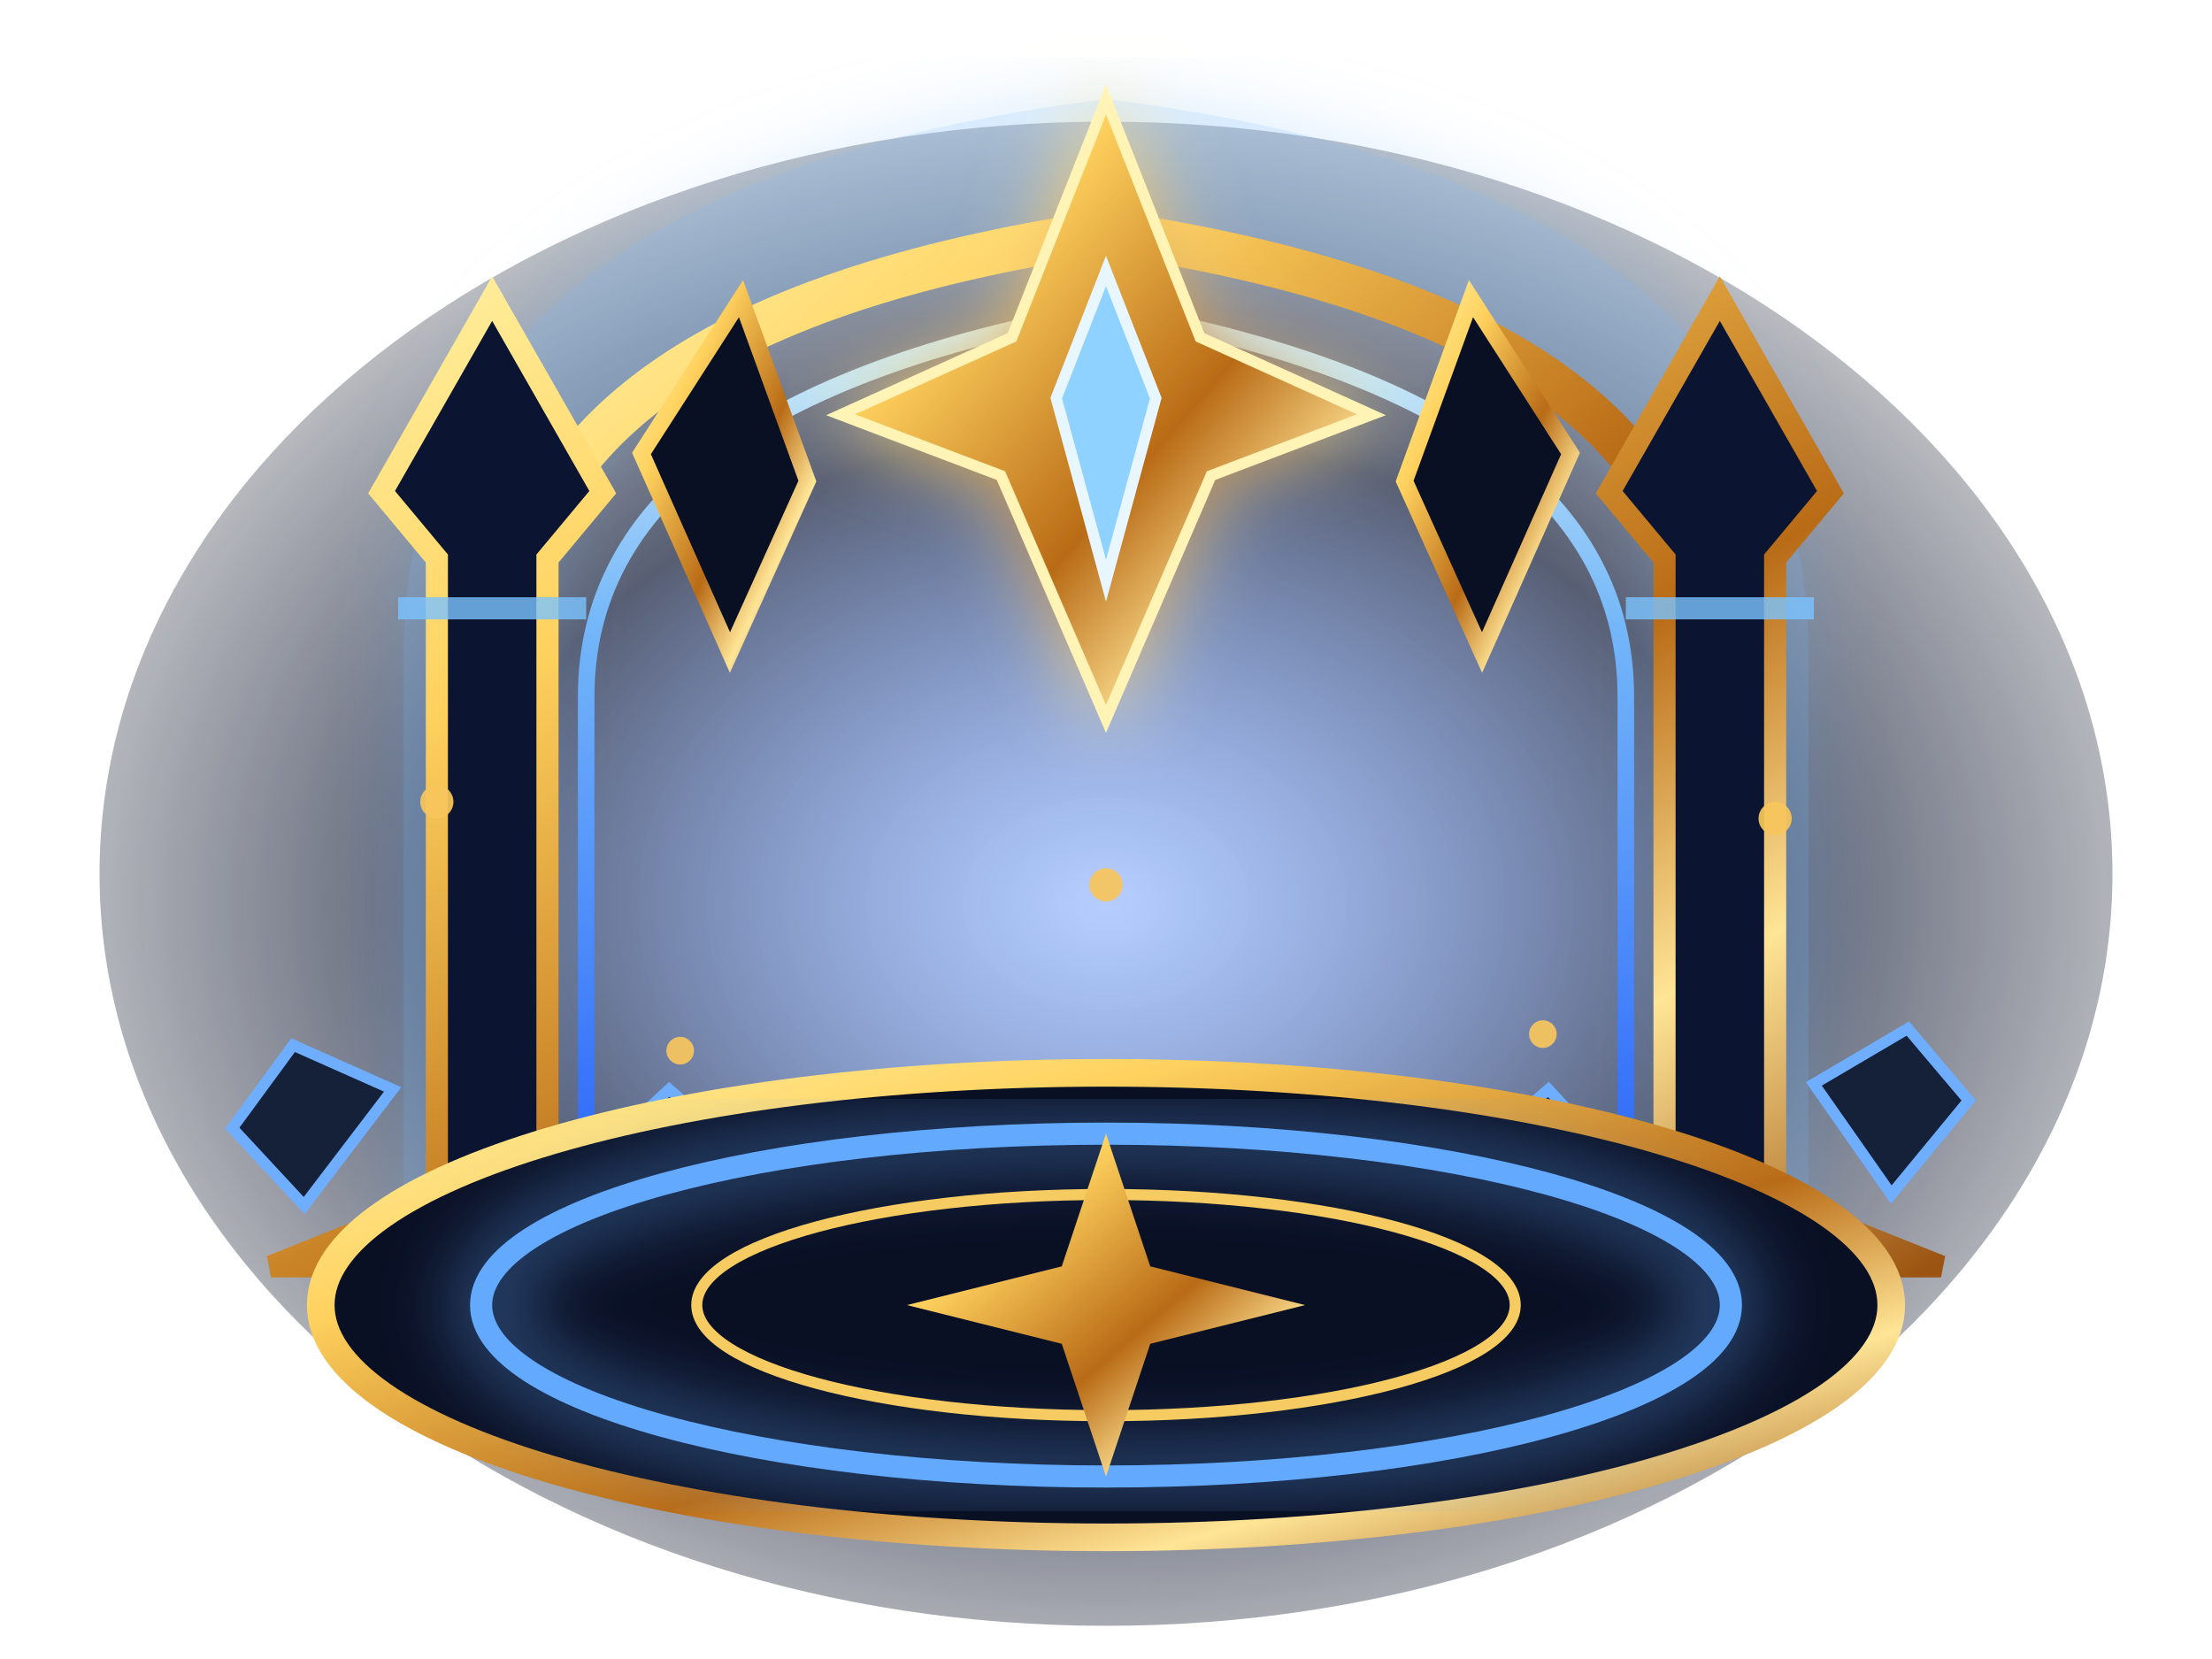
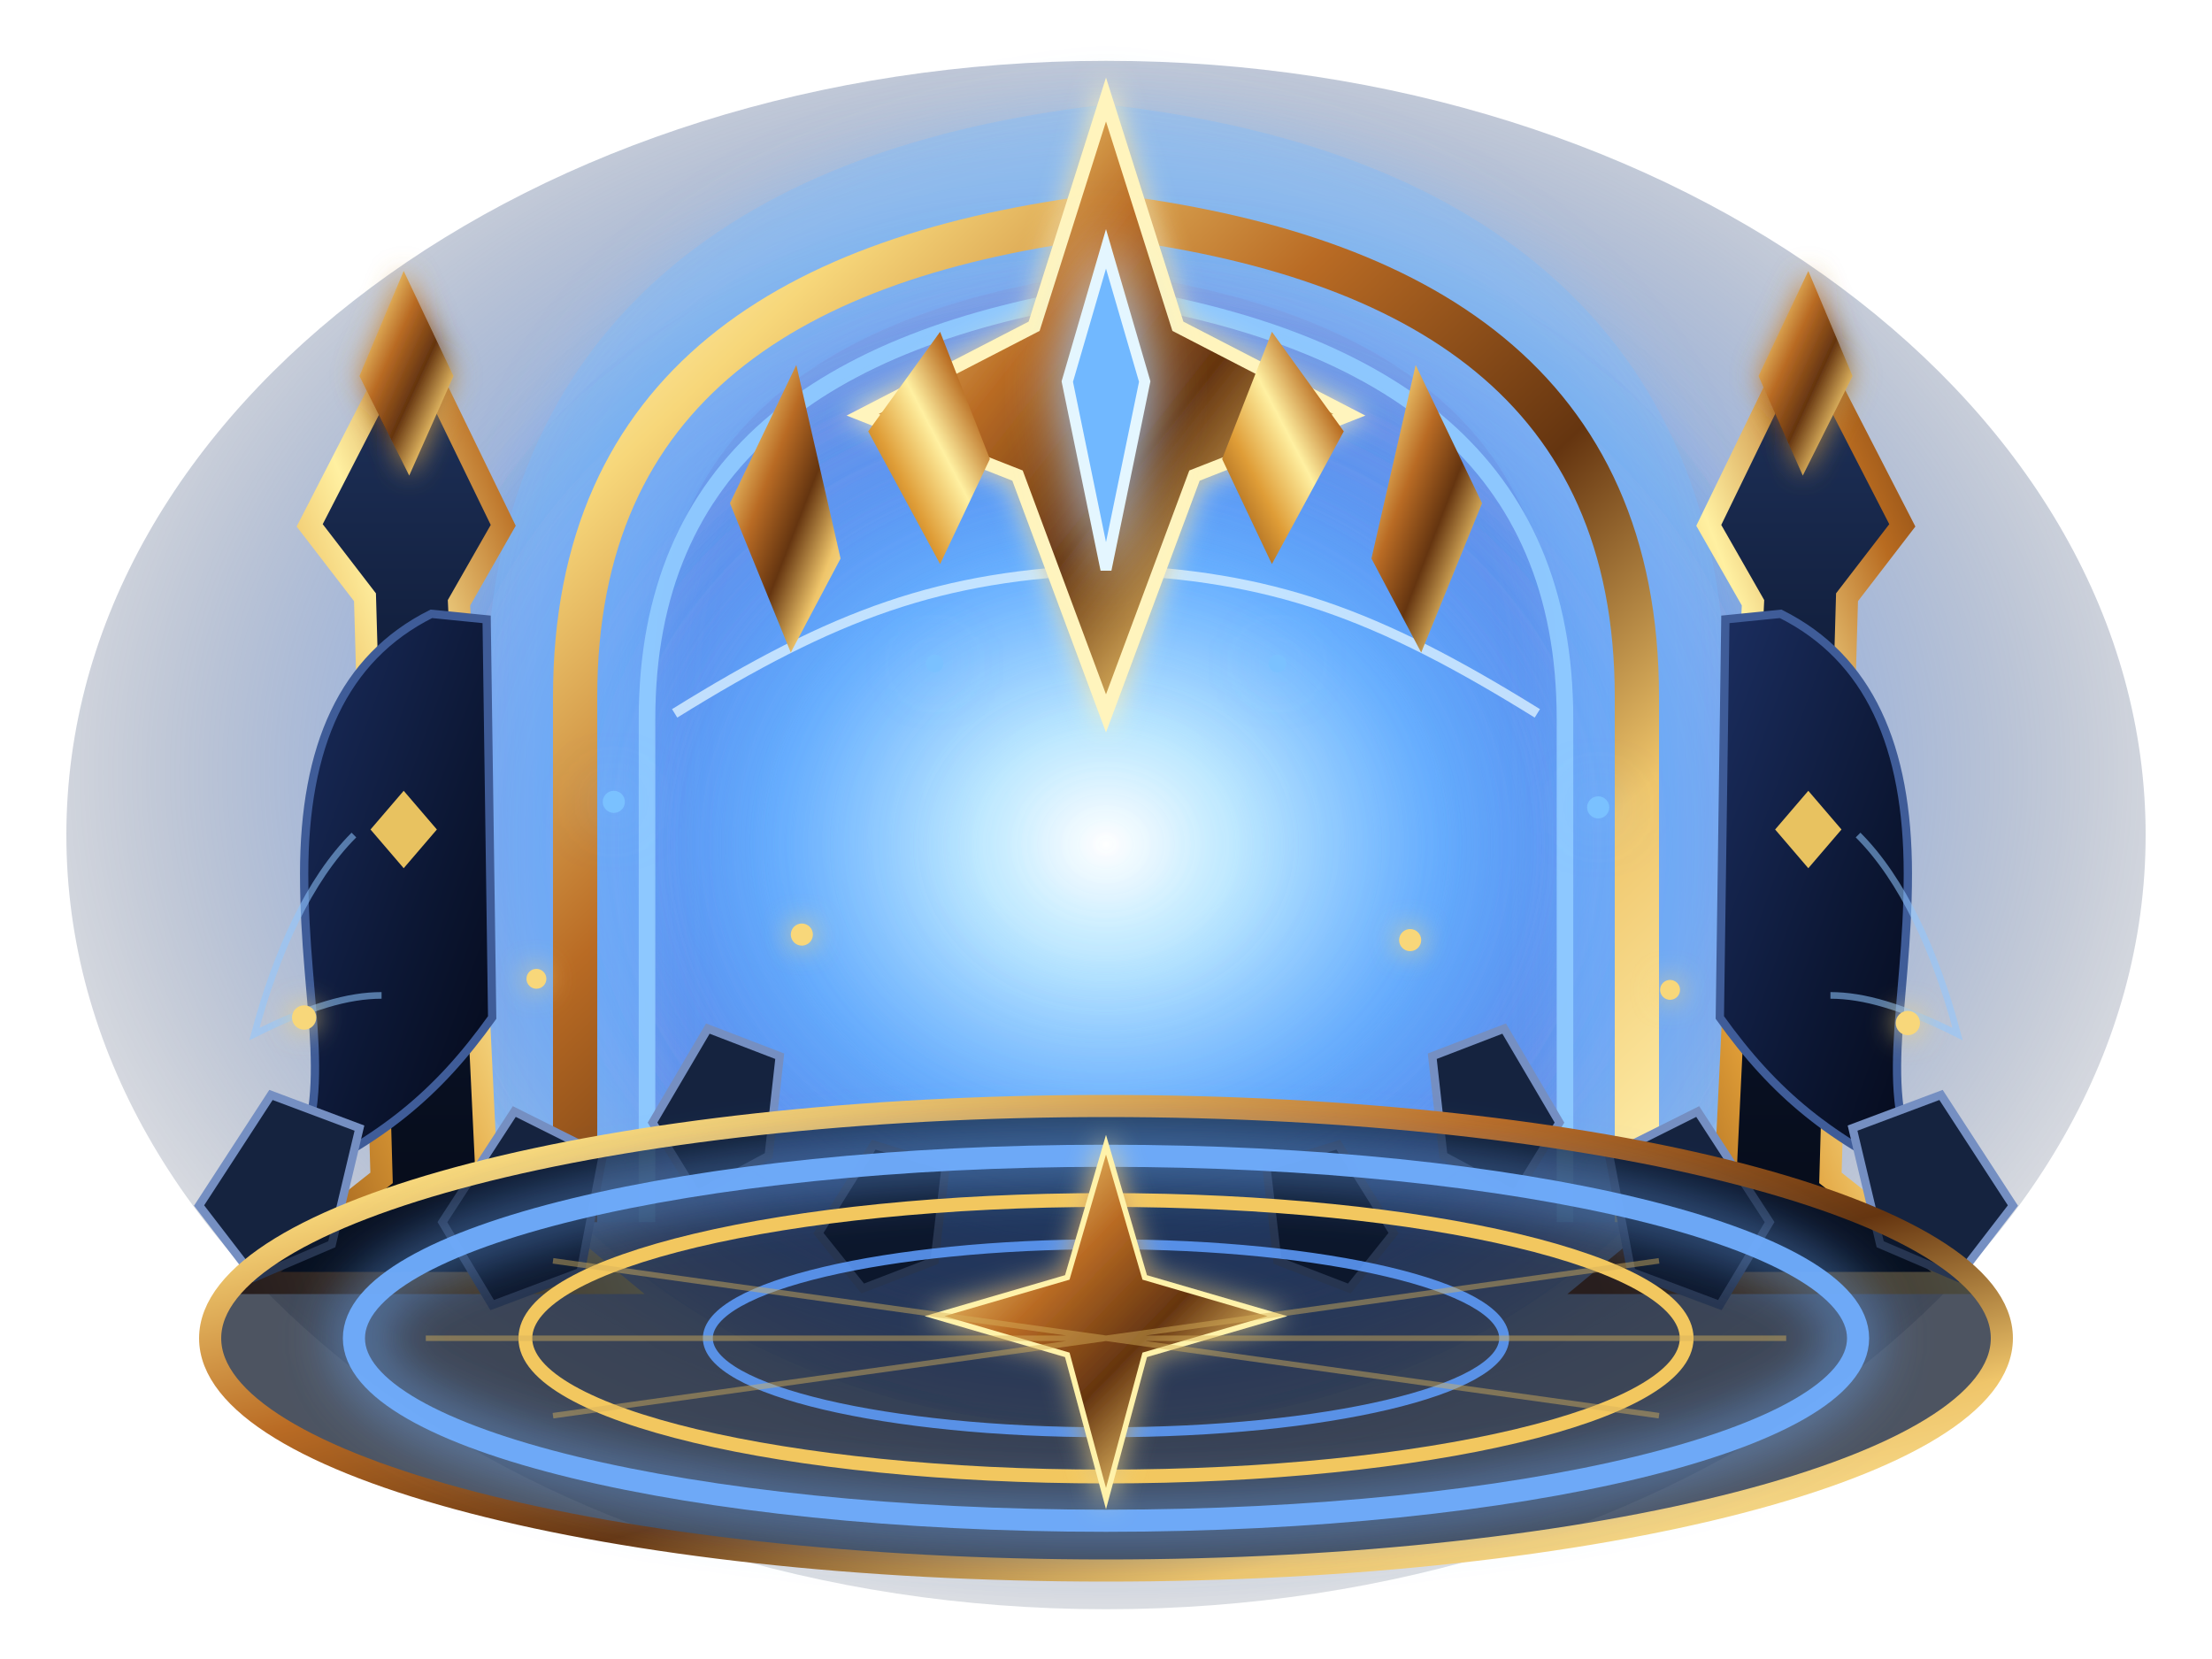
<svg xmlns="http://www.w3.org/2000/svg" viewBox="0 0 400 300" role="img" aria-label="">
  <defs>
-     <radialGradient id="bg" cx="50%" cy="52%" r="66%">
-       <stop stop-color="#286fff" stop-opacity=".34" />
-       <stop offset=".48" stop-color="#101a38" stop-opacity=".7" />
-       <stop offset="1" stop-color="#050914" stop-opacity="0" />
+     <radialGradient id="sky" cx="50%" cy="46%" r="64%">
+       <stop stop-color="#dff7ff" stop-opacity=".98" />
+       <stop offset=".18" stop-color="#8dccff" stop-opacity=".92" />
+       <stop offset=".46" stop-color="#3a73d6" stop-opacity=".55" />
+       <stop offset=".78" stop-color="#102551" stop-opacity=".2" />
+       <stop offset="1" stop-color="#060b18" stop-opacity="0" />
+     </radialGradient>
+     <radialGradient id="portal" cx="50%" cy="53%" r="54%">
+       <stop stop-color="#ffffff" stop-opacity=".95" />
+       <stop offset=".17" stop-color="#bde8ff" stop-opacity=".9" />
+       <stop offset=".44" stop-color="#5ba7ff" stop-opacity=".58" />
+       <stop offset=".73" stop-color="#2c65e9" stop-opacity=".22" />
+       <stop offset="1" stop-color="#1f4fc0" stop-opacity="0" />
    </radialGradient>
    <linearGradient id="gold" x1="0" y1="0" x2="1" y2="1">
-       <stop stop-color="#fff3a7" />
-       <stop offset=".26" stop-color="#ffd25f" />
-       <stop offset=".58" stop-color="#b96b16" />
-       <stop offset=".78" stop-color="#ffe596" />
-       <stop offset="1" stop-color="#9b5411" />
+       <stop stop-color="#fff8cb" />
+       <stop offset=".14" stop-color="#f7d77a" />
+       <stop offset=".37" stop-color="#b96b24" />
+       <stop offset=".58" stop-color="#653510" />
+       <stop offset=".79" stop-color="#efc56a" />
+       <stop offset="1" stop-color="#fff0ad" />
    </linearGradient>
-     <linearGradient id="blue" x1="0" y1="0" x2="0" y2="1">
-       <stop stop-color="#d9f5ff" />
-       <stop offset=".34" stop-color="#74baff" />
-       <stop offset="1" stop-color="#215cff" />
+     <linearGradient id="gold2" x1="0" y1="1" x2="1" y2="0">
+       <stop stop-color="#7a3e0e" />
+       <stop offset=".32" stop-color="#df9d37" />
+       <stop offset=".55" stop-color="#fff0a1" />
+       <stop offset=".78" stop-color="#b86b20" />
+       <stop offset="1" stop-color="#5a2b0b" />
    </linearGradient>
-     <filter id="glow">
-       <feGaussianBlur stdDeviation="7" result="b" />
+     <linearGradient id="stone" x1="0" y1="0" x2="0" y2="1">
+       <stop stop-color="#20345e" />
+       <stop offset=".45" stop-color="#0d1832" />
+       <stop offset="1" stop-color="#050a16" />
+     </linearGradient>
+     <linearGradient id="flag" x1="0" y1="0" x2="1" y2="1">
+       <stop stop-color="#1b2e60" />
+       <stop offset=".58" stop-color="#0c1734" />
+       <stop offset="1" stop-color="#040817" />
+     </linearGradient>
+     <filter id="softGlow" x="-80%" y="-80%" width="260%" height="260%">
+       <feGaussianBlur stdDeviation="5" result="b" />
+       <feMerge>
+         <feMergeNode in="b" />
+         <feMergeNode in="SourceGraphic" />
+       </feMerge>
+     </filter>
+     <filter id="goldGlow" x="-80%" y="-80%" width="260%" height="260%">
+       <feGaussianBlur stdDeviation="2.5" result="b" />
      <feMerge>
        <feMergeNode in="b" />
        <feMergeNode in="SourceGraphic" />
      </feMerge>
    </filter>
  </defs>
-   <ellipse cx="200" cy="158" rx="182" ry="136" fill="url(#bg)" />
-   <path d="M85 225V118Q85 45 200 30Q315 45 315 118V225" fill="none" stroke="#75b9ff" stroke-width="24" opacity=".28" filter="url(#glow)" />
-   <path d="M92 226V120Q92 58 200 42Q308 58 308 120V226" fill="none" stroke="url(#gold)" stroke-width="8" />
-   <path d="M106 226V126Q106 73 200 56Q294 73 294 126V226" fill="none" stroke="url(#blue)" stroke-width="3" opacity=".95" />
-   <path d="M49 229l30-12V101l-10-12 20-35 20 35-10 12v116l31 12zM351 229l-30-12V101l10-12-20-35-20 35 10 12v116l-31 12z" fill="#0b1430" stroke="url(#gold)" stroke-width="4" />
-   <path d="M72 110h34M294 110h34" stroke="#7bc3ff" stroke-width="4" opacity=".8" />
-   <path d="M200 18l17 43 31 14-29 11-19 44-19-44-29-11 31-14z" fill="url(#gold)" stroke="#fff4b5" stroke-width="2" filter="url(#glow)" />
-   <path d="M200 49l9 23-9 33-9-33z" fill="#8fd2ff" stroke="#e8f7ff" stroke-width="2" />
-   <g fill="#0a1024" stroke="url(#gold)" stroke-width="3">
-     <path d="M116 82l18-28 12 33-14 31z" />
-     <path d="M284 82l-18-28-12 33 14 31z" />
+   <ellipse cx="200" cy="151" rx="188" ry="140" fill="url(#sky)" />
+   <ellipse cx="200" cy="146" rx="128" ry="112" fill="url(#portal)" filter="url(#softGlow)" />
+   <path d="M103 221V126C103 68 142 41 200 34C258 41 297 68 297 126V221" fill="none" stroke="#78b8ff" stroke-opacity=".32" stroke-width="30" filter="url(#softGlow)" />
+   <path d="M104 221V126C104 70 143 46 200 39C257 46 296 70 296 126V221" fill="none" stroke="url(#gold)" stroke-width="8" />
+   <path d="M117 221V130C117 84 148 61 200 53C252 61 283 84 283 130V221" fill="none" stroke="#8fc9ff" stroke-width="3" opacity=".95" />
+   <path d="M122 129C151 111 170 104 200 103C230 104 249 111 278 129" fill="none" stroke="#d9f0ff" stroke-width="1.8" opacity=".8" />
+   <path d="M200 18L213 59L244 75L216 86L200 129L184 86L156 75L187 59Z" fill="url(#gold)" stroke="#fff4bd" stroke-width="2.4" filter="url(#goldGlow)" />
+   <path d="M200 45L207 69L200 103L193 69Z" fill="#71b8ff" stroke="#e4f6ff" stroke-width="2" filter="url(#softGlow)" />
+   <path d="M157 78L170 60L179 83L170 102Z" fill="url(#gold2)" />
+   <path d="M243 78L230 60L221 83L230 102Z" fill="url(#gold2)" />
+   <path d="M132 91L144 66L152 101L143 118Z" fill="url(#gold)" />
+   <path d="M268 91L256 66L248 101L257 118Z" fill="url(#gold)" />
+   <path d="M45 232L69 213L66 108L56 95L74 60L91 95L83 109L88 213L111 232Z" fill="url(#stone)" stroke="url(#gold2)" stroke-width="4" />
+   <path d="M355 232L331 213L334 108L344 95L326 60L309 95L317 109L312 213L289 232Z" fill="url(#stone)" stroke="url(#gold2)" stroke-width="4" />
+   <path d="M73 49L82 68L74 86L65 68Z" fill="url(#gold)" filter="url(#goldGlow)" />
+   <path d="M327 49L335 68L326 86L318 68Z" fill="url(#gold)" filter="url(#goldGlow)" />
+   <path d="M78 111C62 119 55 135 55 158C55 183 61 198 52 214C69 206 79 198 89 184L88 112Z" fill="url(#flag)" stroke="#3f5c98" stroke-width="1.5" />
+   <path d="M322 111C338 119 345 135 345 158C345 183 339 198 348 214C331 206 321 198 311 184L312 112Z" fill="url(#flag)" stroke="#3f5c98" stroke-width="1.5" />
+   <path d="M64 151C56 159 50 172 46 187C56 182 63 180 69 180" fill="none" stroke="#8fc7ff" stroke-width="1.2" opacity=".55" />
+   <path d="M336 151C344 159 350 172 354 187C344 182 337 180 331 180" fill="none" stroke="#8fc7ff" stroke-width="1.2" opacity=".55" />
+   <path d="M73 143L79 150L73 157L67 150Z" fill="#e8c260" />
+   <path d="M327 143L333 150L327 157L321 150Z" fill="#e8c260" />
+   <g fill="#15233f" stroke="#758fc2" stroke-width="1.5">
+     <path d="M36 218L49 198L65 204L60 225L46 231Z" />
+     <path d="M80 221L93 201L109 209L105 230L89 236Z" />
+     <path d="M118 203L128 186L141 191L139 209L126 216Z" />
+     <path d="M364 218L351 198L335 204L340 225L354 231Z" />
+     <path d="M320 221L307 201L291 209L295 230L311 236Z" />
+     <path d="M282 203L272 186L259 191L261 209L274 216Z" />
+     <path d="M148 223L158 207L171 211L169 228L156 233Z" />
+     <path d="M252 223L242 207L229 211L231 228L244 233Z" />
  </g>
-   <g fill="#f7c55b" opacity=".92">
-     <circle cx="79" cy="145" r="3" />
-     <circle cx="321" cy="148" r="3" />
-     <circle cx="123" cy="190" r="2.5" />
-     <circle cx="279" cy="187" r="2.5" />
-     <circle cx="200" cy="160" r="3" />
+   <g fill="#f8d77a" filter="url(#goldGlow)">
+     <circle cx="55" cy="184" r="2.2" />
+     <circle cx="97" cy="177" r="1.8" />
+     <circle cx="145" cy="169" r="2" />
+     <circle cx="255" cy="170" r="2" />
+     <circle cx="302" cy="179" r="1.8" />
+     <circle cx="345" cy="185" r="2.2" />
  </g>
-   <g fill="#152039" stroke="#6faeff" stroke-width="2">
-     <path d="M55 218l-13-14 11-15 18 8z" />
-     <path d="M342 216l14-17-11-13-17 10z" />
-     <path d="M119 226l-11-17 13-12 15 13z" />
-     <path d="M280 228l12-18-12-13-16 14z" />
+   <g fill="#7ac1ff" filter="url(#softGlow)">
+     <circle cx="111" cy="145" r="2" />
+     <circle cx="289" cy="146" r="2" />
+     <circle cx="169" cy="120" r="1.6" />
+     <circle cx="231" cy="120" r="1.6" />
  </g>
-   <ellipse cx="200" cy="236" rx="142" ry="42" fill="#0a1024" stroke="url(#gold)" stroke-width="5" />
-   <ellipse cx="200" cy="236" rx="113" ry="31" fill="none" stroke="#64aaff" stroke-width="4" filter="url(#glow)" />
-   <ellipse cx="200" cy="236" rx="74" ry="20" fill="none" stroke="#f6cc62" stroke-width="2" />
-   <path d="M200 205l8 24 28 7-28 7-8 24-8-24-28-7 28-7z" fill="url(#gold)" />
+   <ellipse cx="200" cy="242" rx="162" ry="42" fill="#091325" fill-opacity=".72" stroke="url(#gold)" stroke-width="4" />
+   <ellipse cx="200" cy="242" rx="136" ry="33" fill="none" stroke="#6faeff" stroke-width="4" opacity=".95" filter="url(#softGlow)" />
+   <ellipse cx="200" cy="242" rx="105" ry="25" fill="none" stroke="#f2c75f" stroke-width="2.5" />
+   <ellipse cx="200" cy="242" rx="72" ry="17" fill="none" stroke="#5f9fff" stroke-width="1.8" opacity=".85" />
+   <path d="M200 207L207 231L231 238L207 245L200 271L193 245L169 238L193 231Z" fill="url(#gold)" stroke="#fff2aa" stroke-width="1" filter="url(#goldGlow)" />
+   <path d="M77 242H323M100 228L300 256M100 256L300 228" stroke="#d7b25a" stroke-width="1" opacity=".45" />
</svg>
